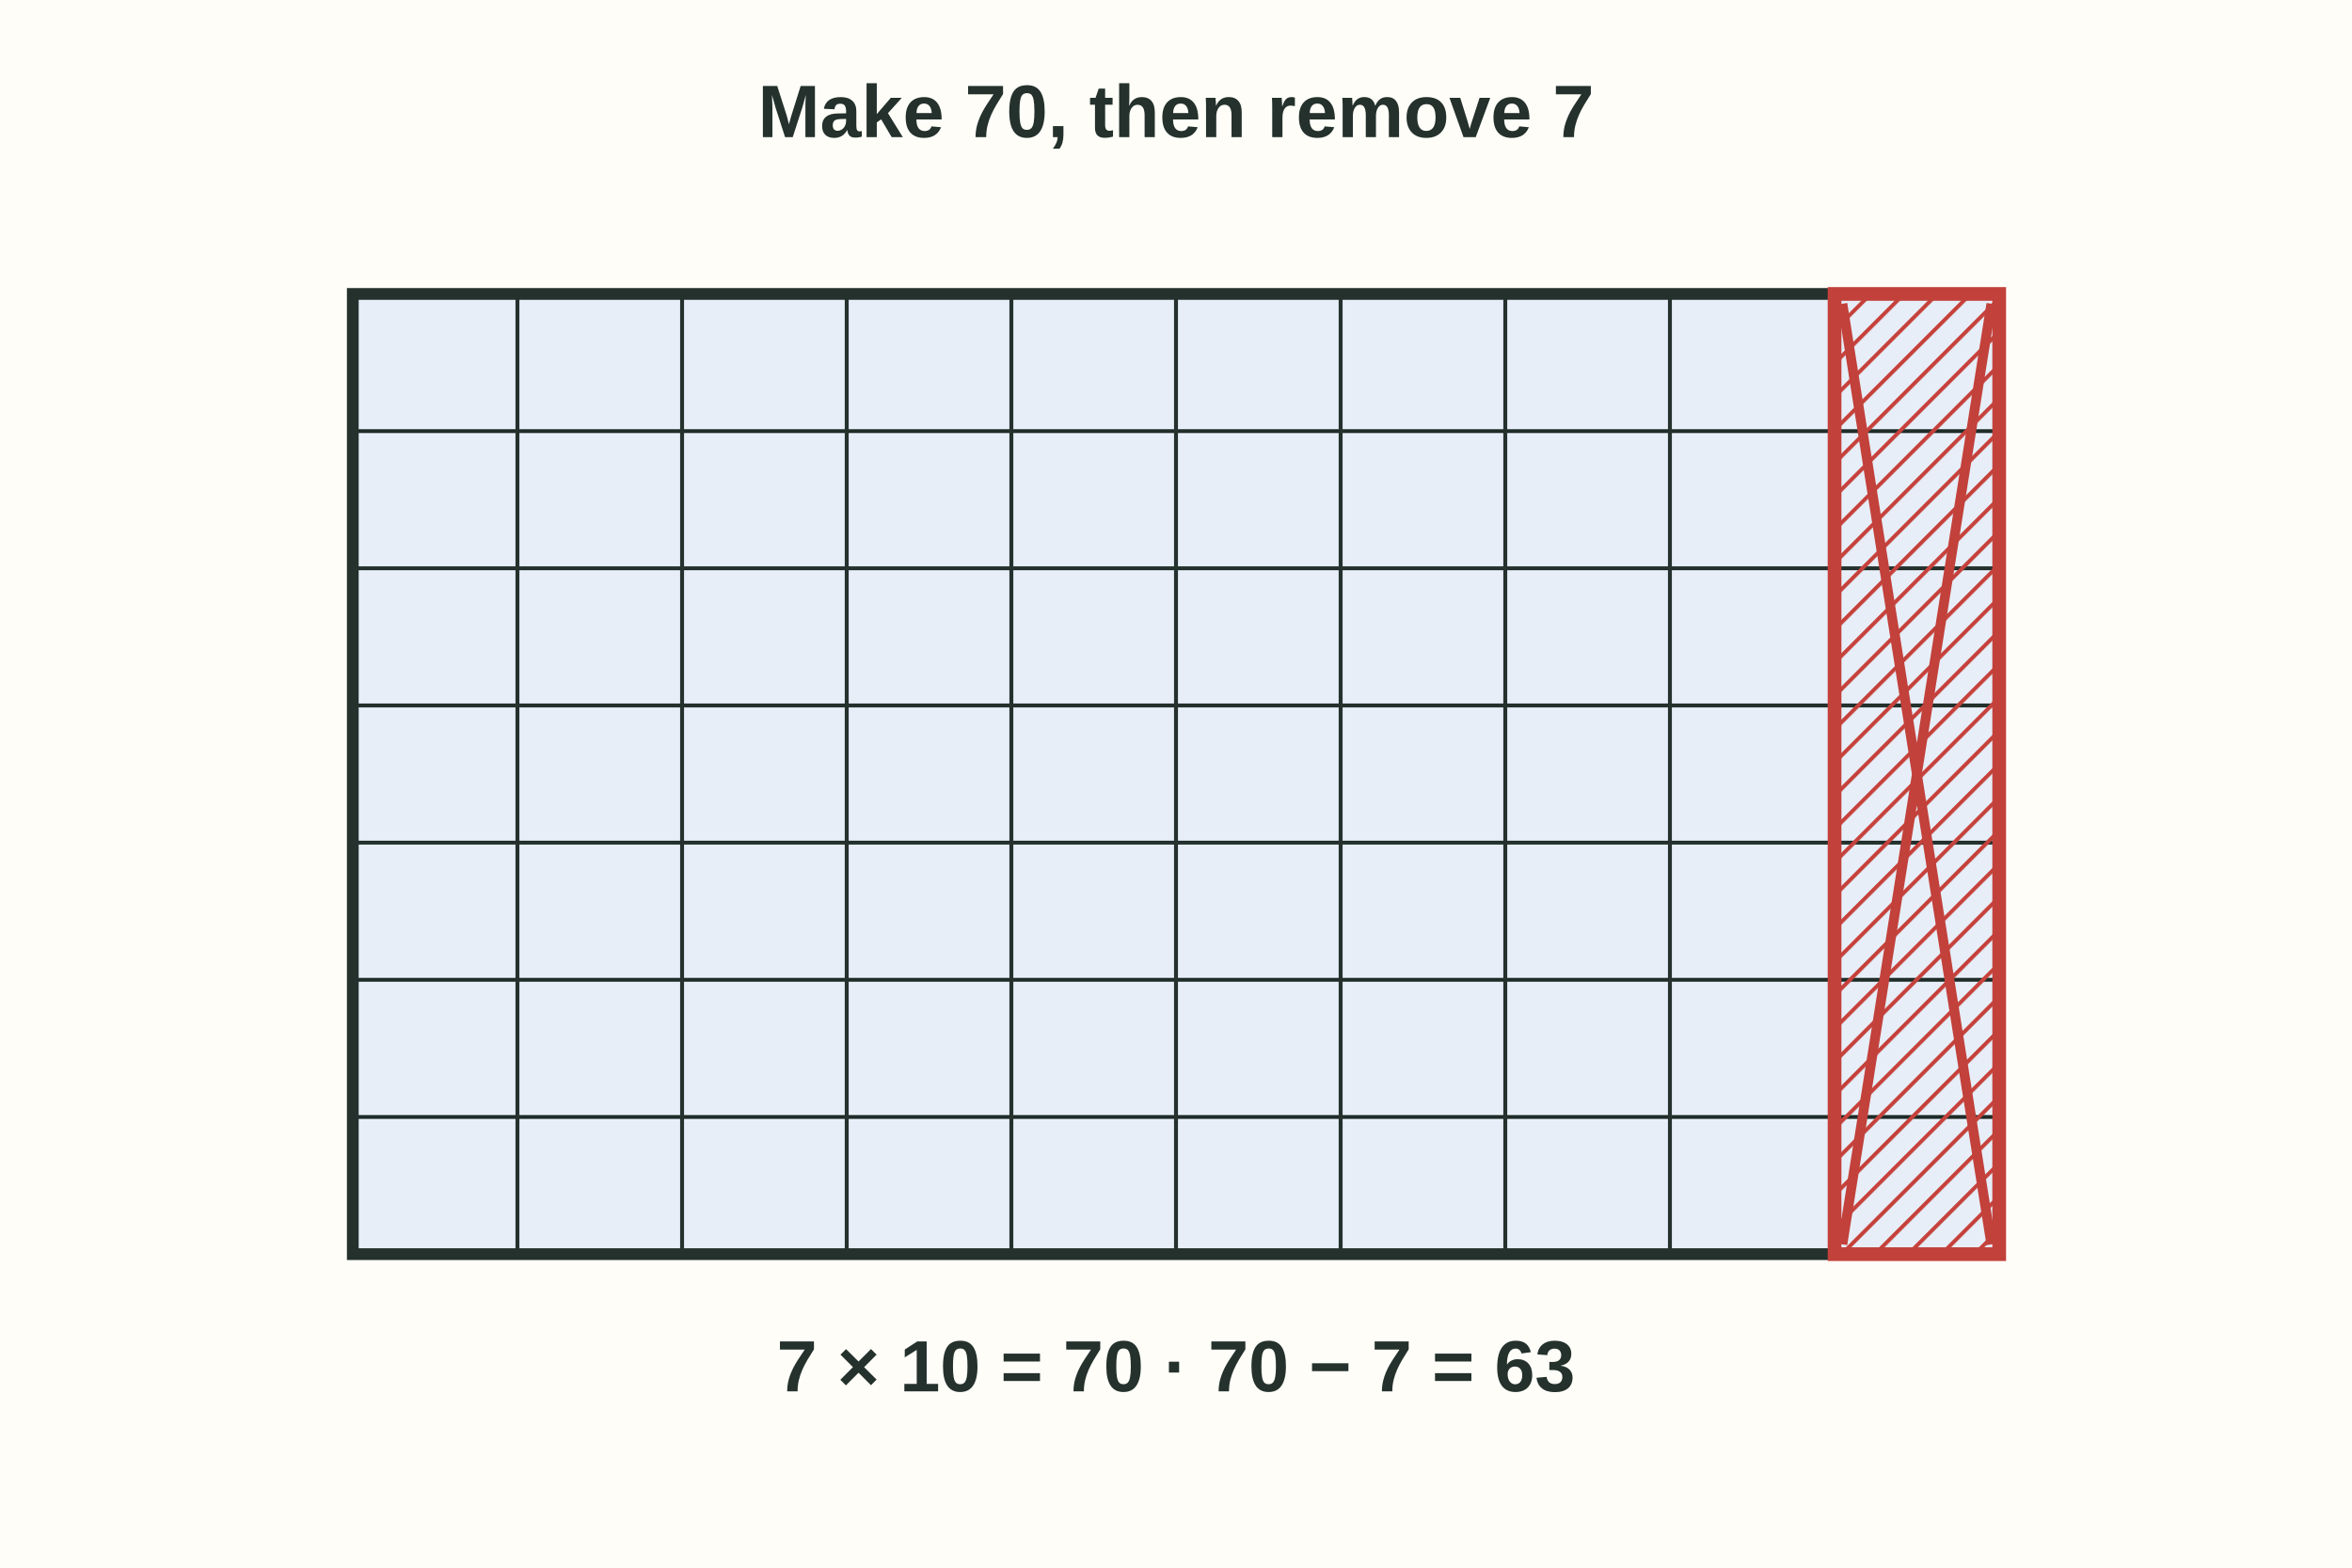
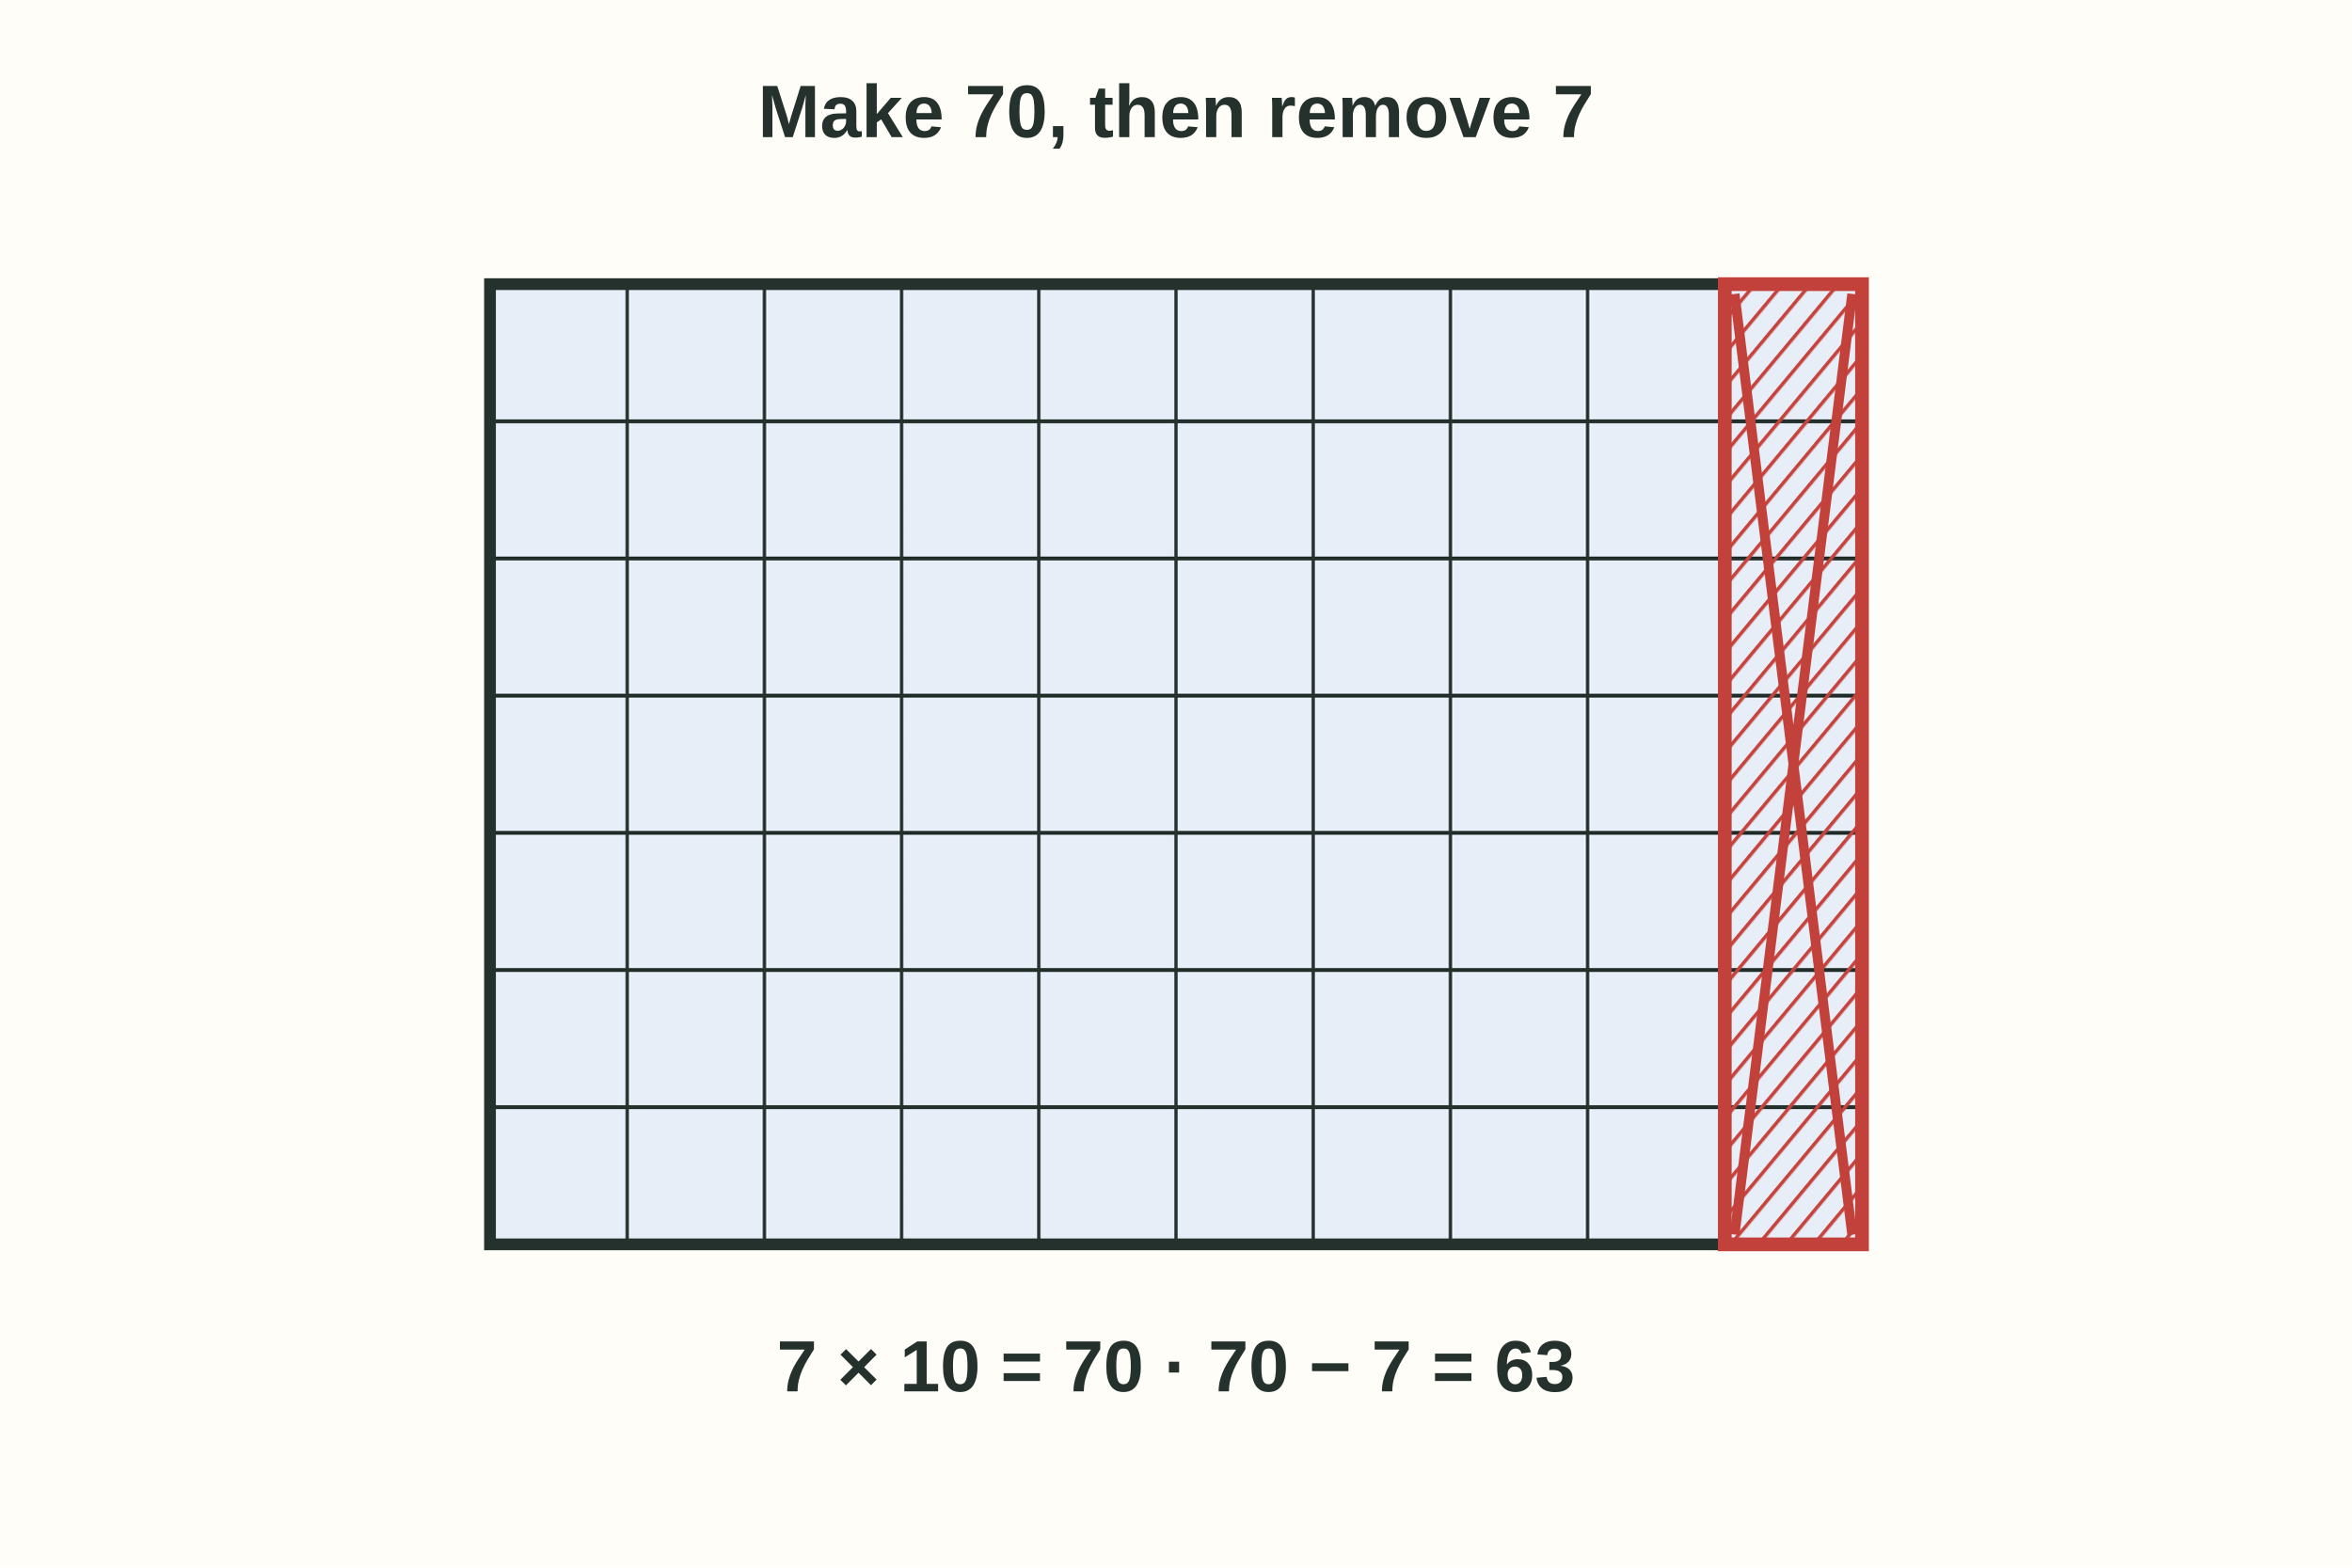
- <svg xmlns="http://www.w3.org/2000/svg" width="1200" height="800" viewBox="0 0 1200 800" role="img" aria-labelledby="title desc">
+ <svg xmlns="http://www.w3.org/2000/svg" data-qa-image-pass="2026-09-27" width="1200" height="800" viewBox="0 0 1200 800" role="img" aria-labelledby="title desc" shape-rendering="geometricPrecision">
  <defs>
    <pattern id="g" x="180" y="150" width="84" height="70" patternUnits="userSpaceOnUse">
      <rect width="84" height="70" fill="#E7EEF8" stroke="#24312D" stroke-width="2" />
    </pattern>
    <pattern id="h" width="12" height="12" patternUnits="userSpaceOnUse" patternTransform="rotate(45)">
      <line y2="12" stroke="#C2413B" stroke-width="4" />
    </pattern>
  </defs>
  <rect width="1200" height="800" fill="#FFFDF8" />
  <g font-family="Arial,sans-serif" text-anchor="middle" fill="#24312D">
    <text x="600" y="70" font-size="38" font-weight="700">Make 70, then remove 7</text>
-     <rect x="180" y="150" width="840" height="490" fill="url(#g)" stroke="#24312D" stroke-width="6" />
-     <rect class="seven-excess-cells" x="936" y="150" width="84" height="490" fill="url(#h)" stroke="#C2413B" stroke-width="7" />
-     <path d="M940 155L1016 635M1016 155L940 635" stroke="#C2413B" stroke-width="5" />
+     <g transform="translate(100 -5) scale(.8333333 1)">
+       <rect x="180" y="150" width="840" height="490" fill="url(#g)" stroke="#24312D" stroke-width="6" vector-effect="non-scaling-stroke" />
+       <rect class="seven-excess-cells" x="936" y="150" width="84" height="490" fill="url(#h)" stroke="#C2413B" stroke-width="7" vector-effect="non-scaling-stroke" />
+       <path d="M942 155L1014 635M1014 155L942 635" stroke="#C2413B" stroke-width="5" vector-effect="non-scaling-stroke" />
+     </g>
    <text x="600" y="710" font-size="37" font-weight="700">7 × 10 = 70 · 70 − 7 = 63</text>
  </g>
</svg>
